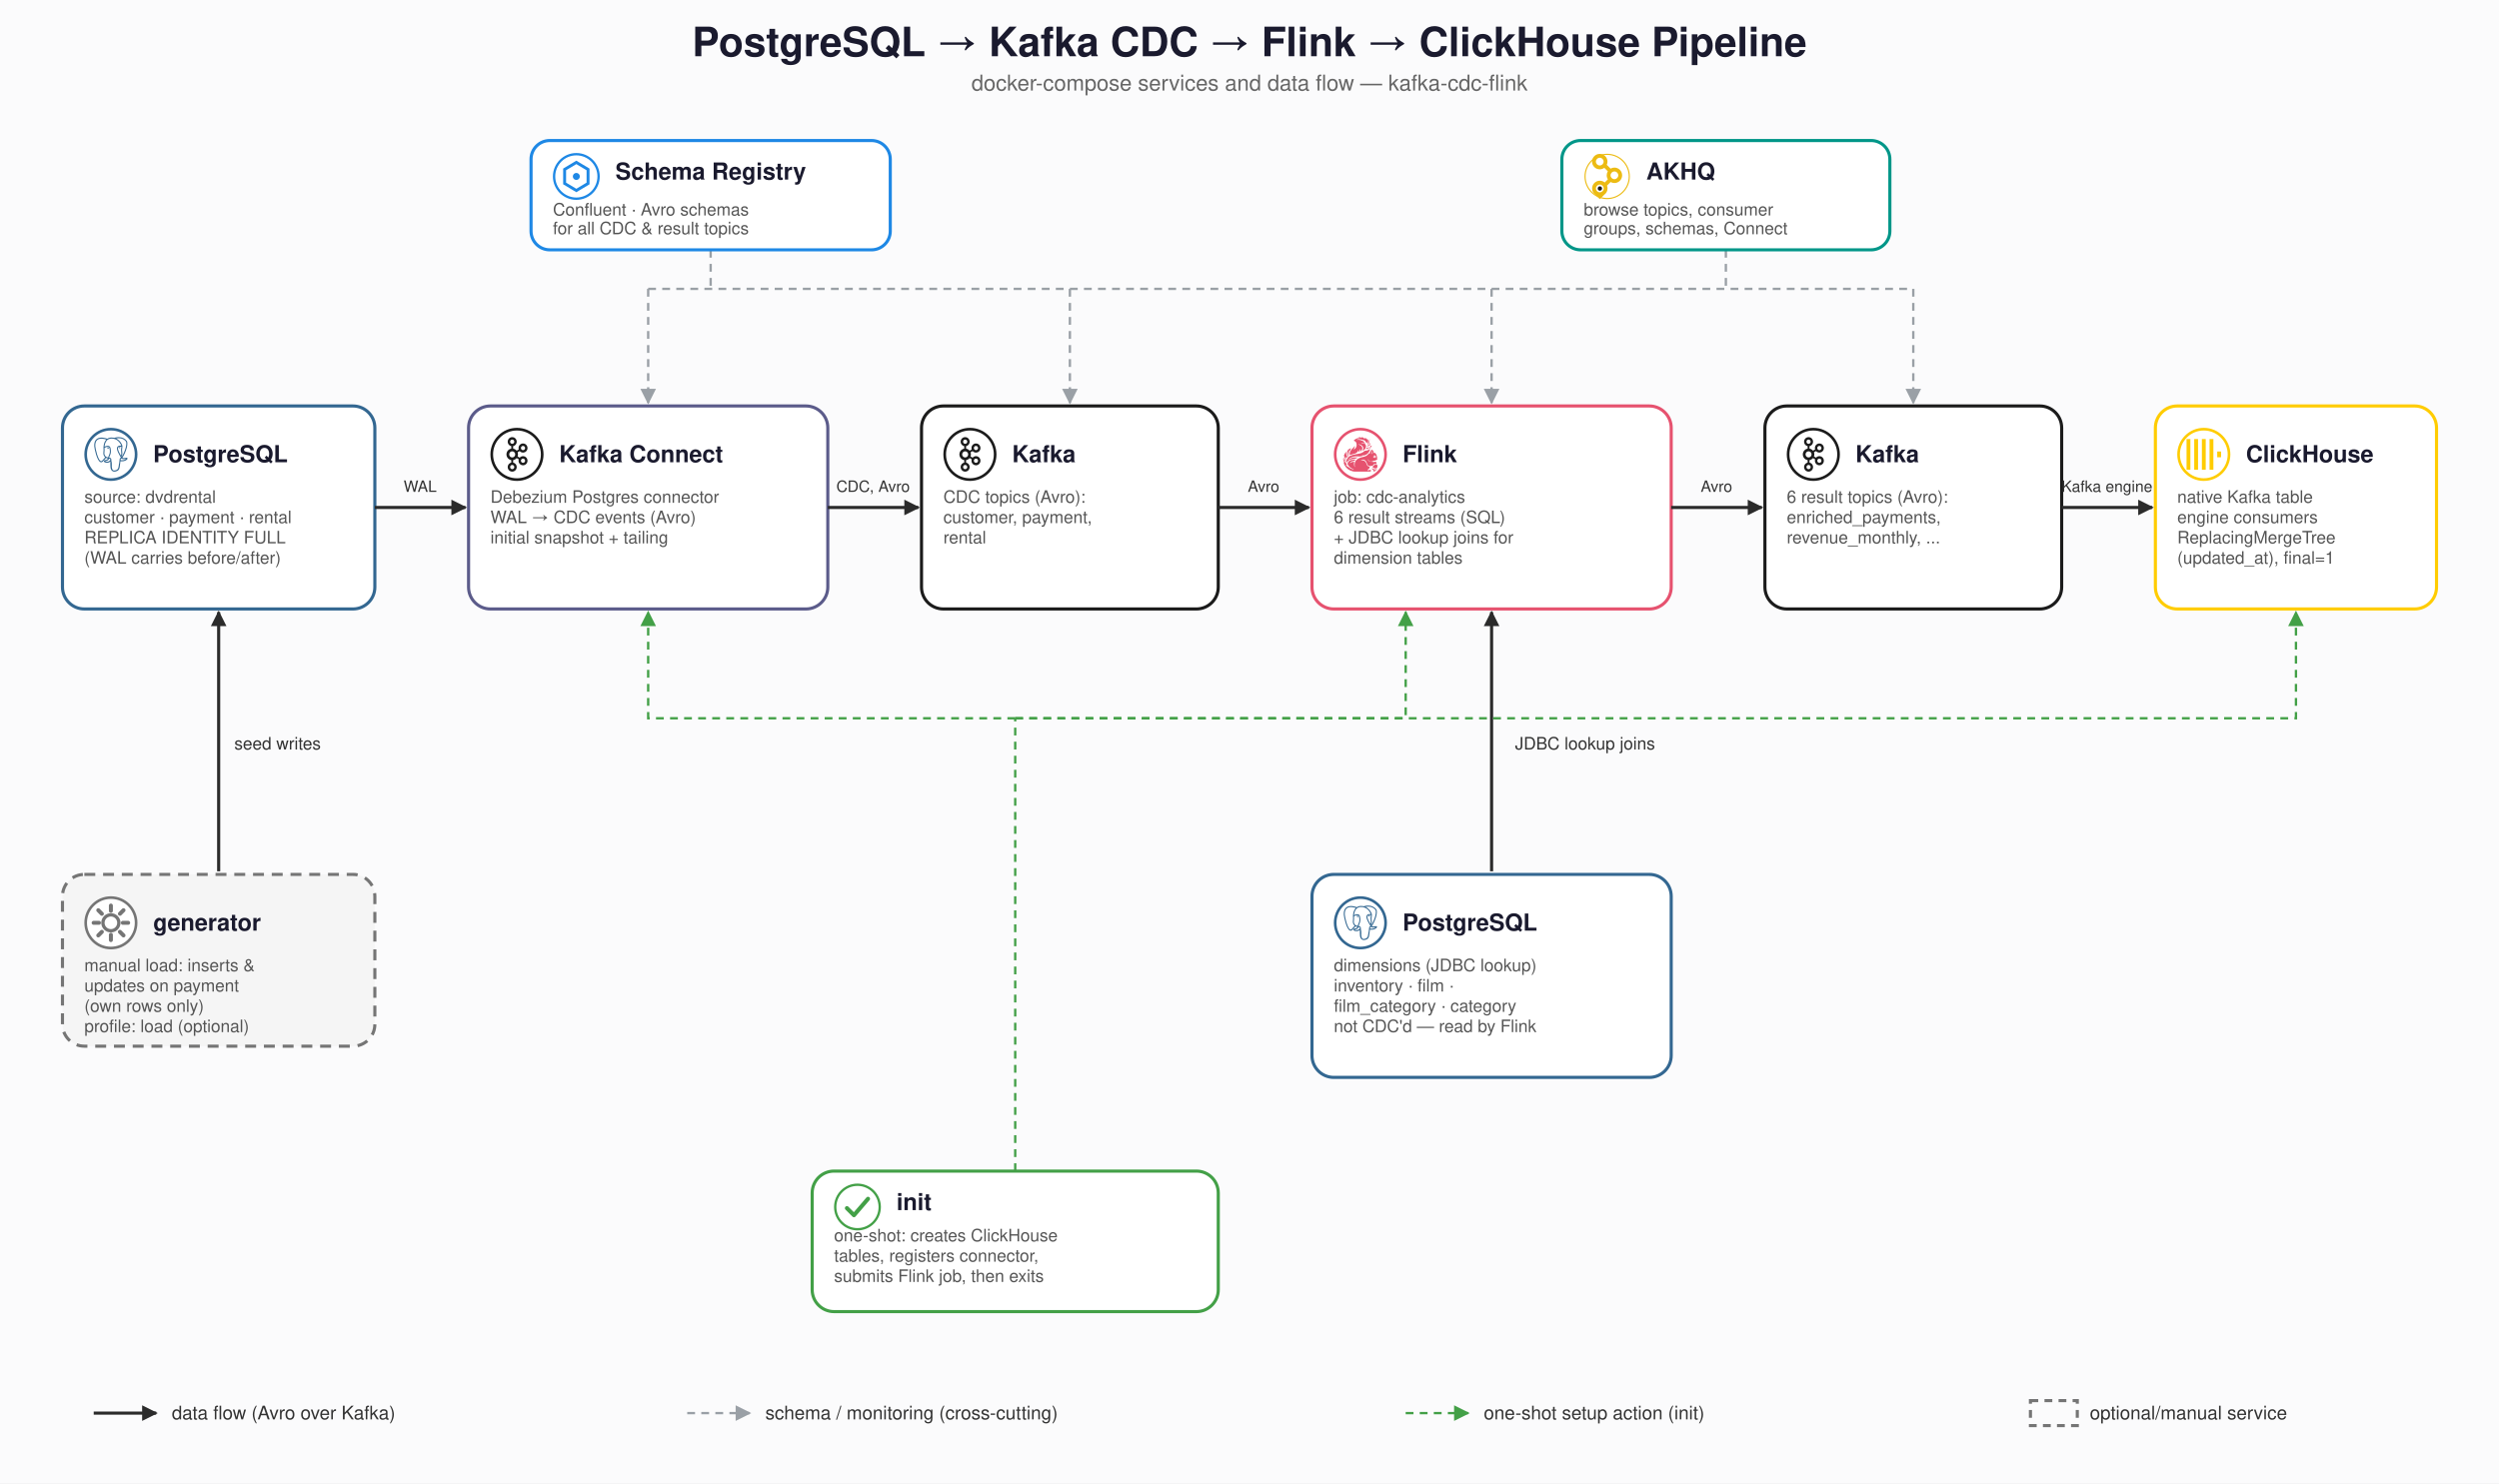
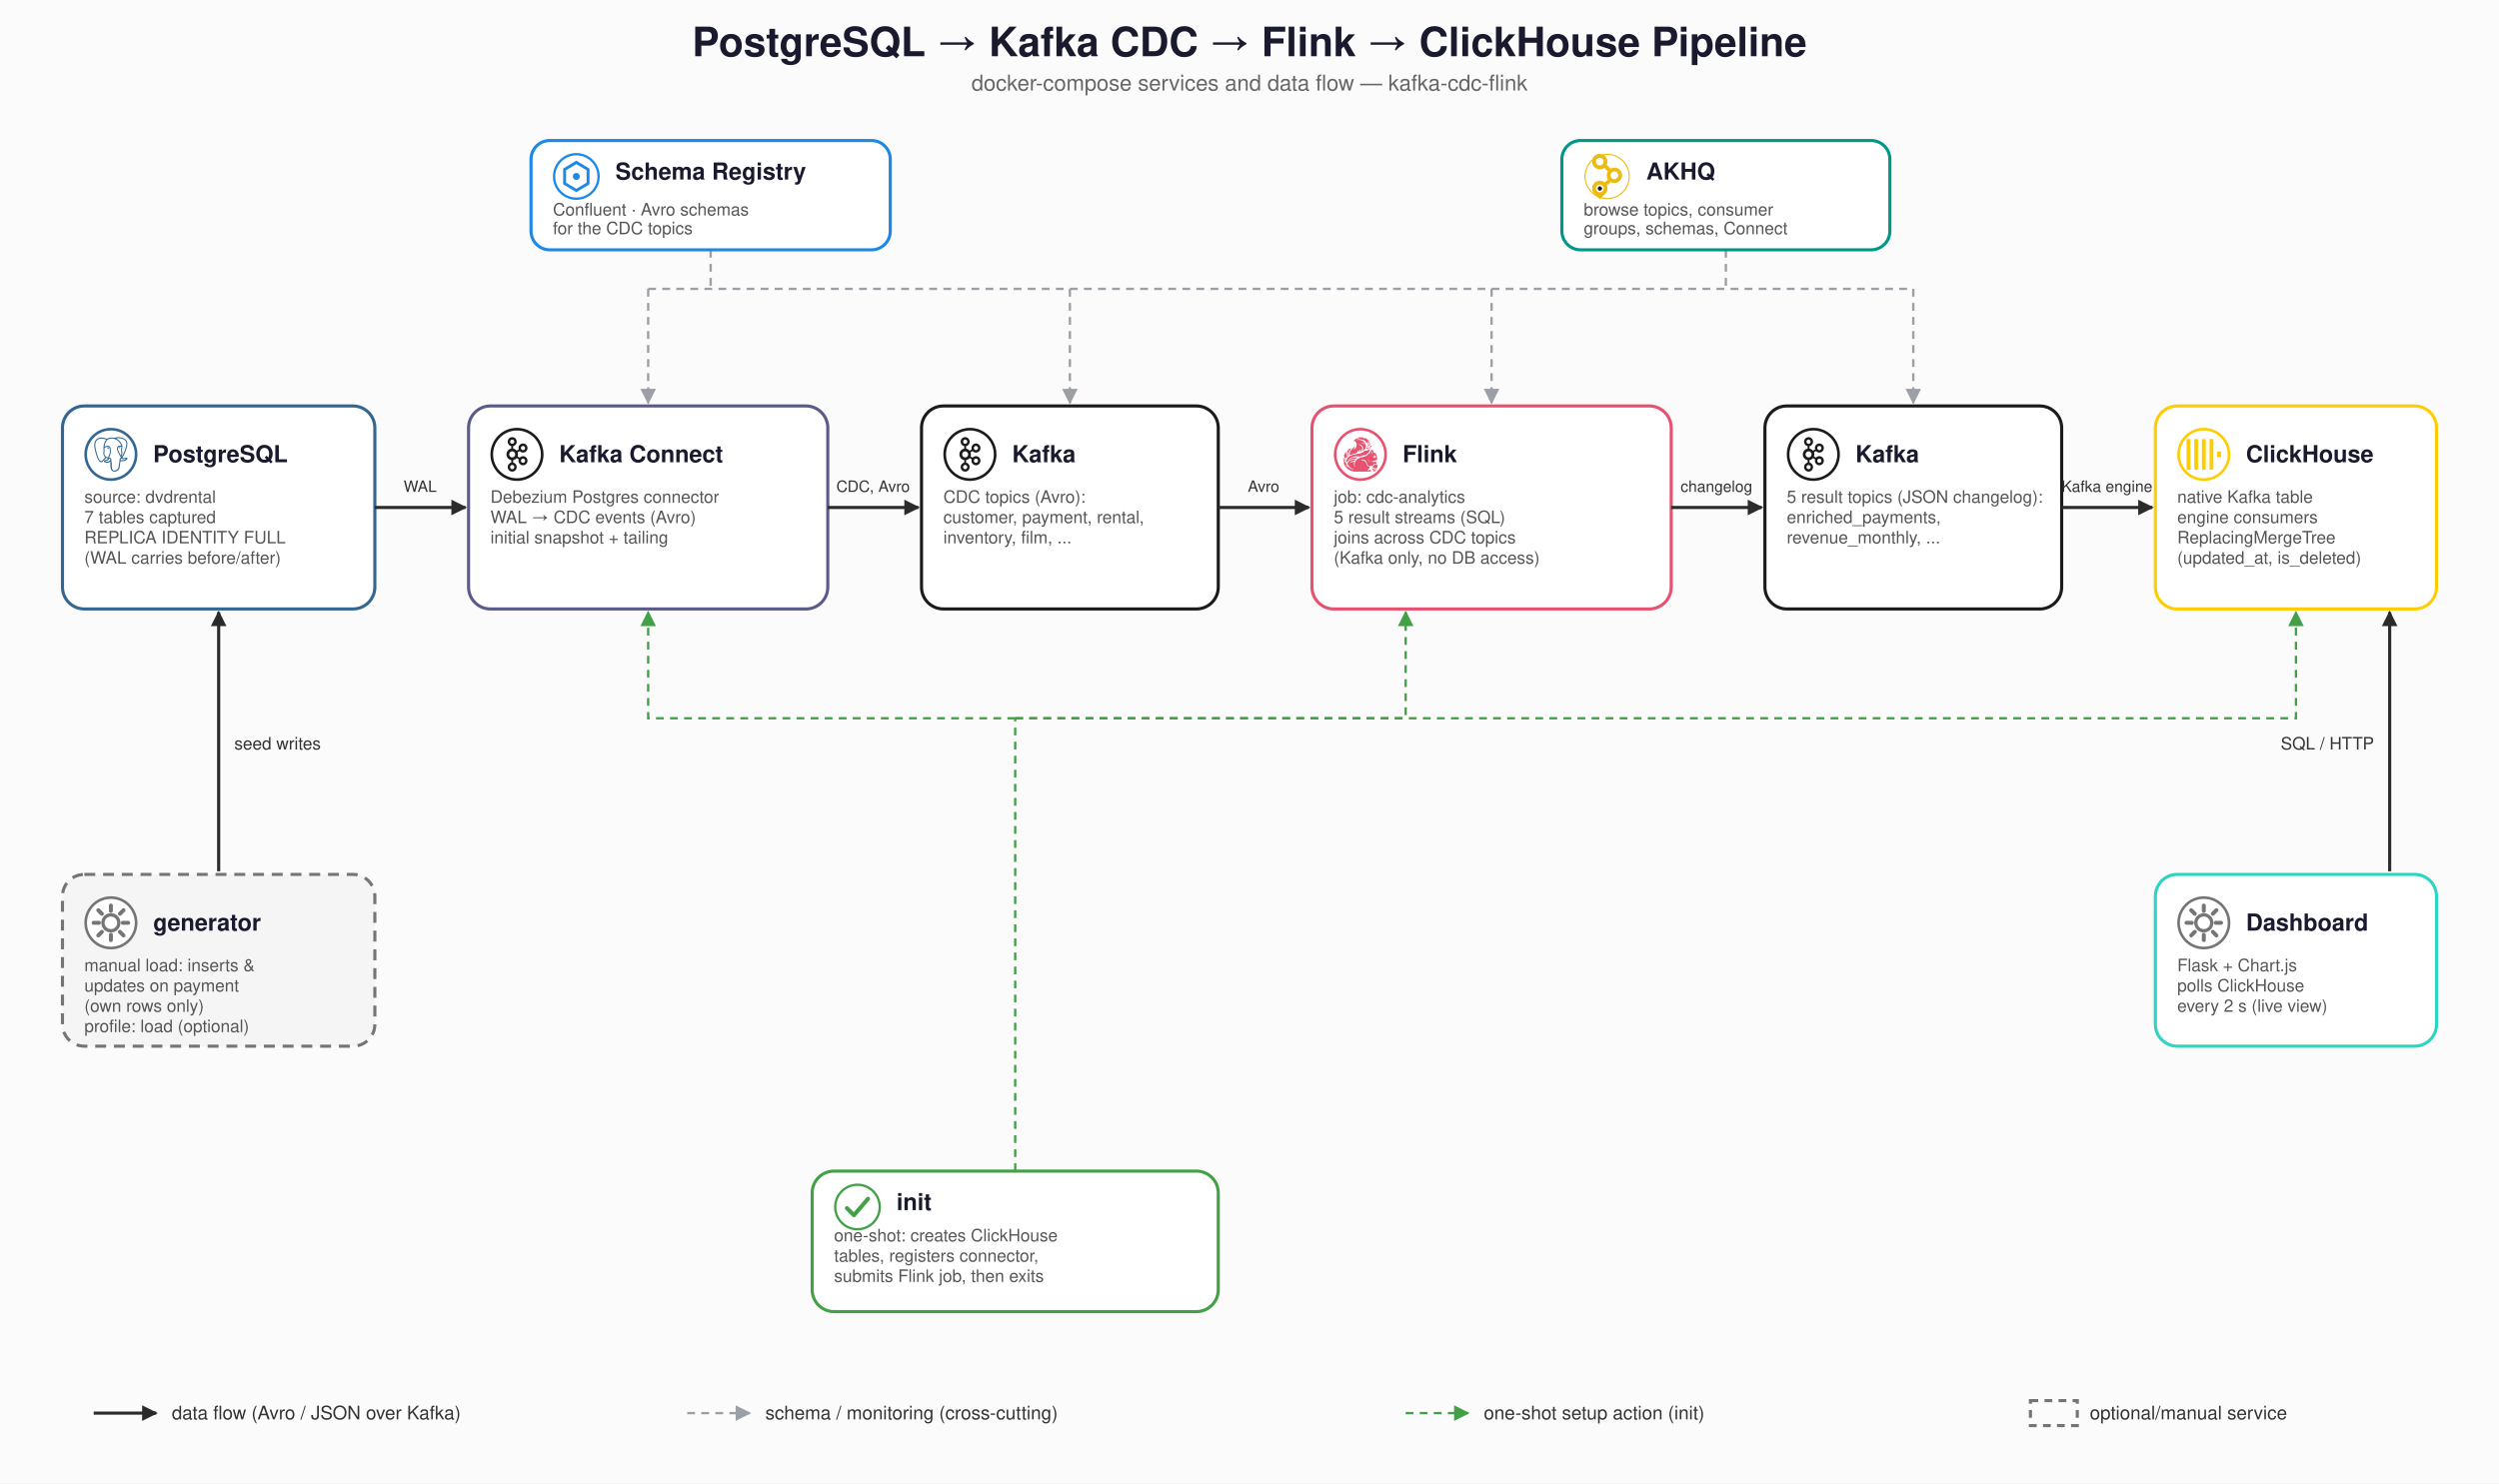
<svg xmlns="http://www.w3.org/2000/svg" viewBox="0 0 1600 950" font-family="Segoe UI, Helvetica, Arial, sans-serif">
  <defs>
    <marker id="arrow" markerWidth="10" markerHeight="10" refX="9" refY="5" orient="auto-start-reverse" markerUnits="userSpaceOnUse">
      <path d="M0,0 L10,5 L0,10 z" fill="#2b2b2b" />
    </marker>
    <marker id="arrow-gray" markerWidth="10" markerHeight="10" refX="9" refY="5" orient="auto-start-reverse" markerUnits="userSpaceOnUse">
      <path d="M0,0 L10,5 L0,10 z" fill="#9aa0a6" />
    </marker>
    <marker id="arrow-green" markerWidth="10" markerHeight="10" refX="9" refY="5" orient="auto-start-reverse" markerUnits="userSpaceOnUse">
      <path d="M0,0 L10,5 L0,10 z" fill="#43A047" />
    </marker>
    <symbol id="i-db" viewBox="0 0 40 40">
      <circle cx="20" cy="20" r="19" fill="#ffffff" stroke="#336791" stroke-width="2" />
      <g transform="translate(7,7) scale(1.0833)">
        <path fill="#336791" d="M23.559 14.723a.527.527 0 0 0-.056-.119c-.139-.263-.477-.342-1.007-.232-1.653.341-2.293.131-2.526-.019 1.342-2.048 2.445-4.522 3.041-6.83.271-1.051.798-3.524.122-4.732a1.564 1.564 0 0 0-.151-.235C21.693.909 19.801.025 17.51.001c-1.495-.016-2.771.346-3.116.479a9.449 9.449 0 0 0-.516-.082 8.044 8.044 0 0 0-1.311-.128c-1.182-.018-2.204.264-3.05.841-.857-.321-4.789-1.645-7.222.079C.936 2.153.309 3.873.43 6.304c.041.818.507 3.334 1.242 5.744.46 1.506.939 2.702 1.433 3.582.553.994 1.126 1.593 1.714 1.79.447.149 1.133.144 1.858-.728.801-.964 1.59-1.826 1.945-2.207.435.235.906.362 1.39.377a.057.057 0 0 0 0.0.004 11.031 11.031 0 0 0-.247.305c-.339.43-.409.52-1.5.744-.31.064-1.134.234-1.146.811-.003.122.033.231.092.327.227.423.922.61 1.015.633 1.335.334 2.504.092 3.371-.679-.017 2.231.077 4.417.345 5.087.221.553.762 1.905 2.469 1.904.251 0 .526-.029.83-.094 1.782-.382 2.556-1.17 2.855-2.906.15-.871.402-2.875.539-4.101.017-.07.036-.121.057-.136.001-.001.07-.047.427.031a.367.367 0 0 0 .044.007l.254.022.015.001c.847.038 1.911-.143 2.531-.431.644-.299 1.806-1.032 1.595-1.67zM2.371 11.877c-.744-2.436-1.178-4.885-1.212-5.572-.109-2.171.417-3.683 1.562-4.493 1.837-1.299 4.84-.541 6.108-.13-.003.003-.007.006-.01.009-2.024 2.044-1.976 5.536-1.971 5.75-0.0.082.007.199.016.359.035.587.1 1.68-.073 2.918-.161 1.15.194 2.276.973 3.089.081.084.165.163.252.237-.347.371-1.1 1.193-1.903 2.158-.568.682-.96.552-1.089.509-.392-.131-.813-.587-1.238-1.322-.48-.839-.964-2.032-1.415-3.513zm6.007 5.087c-.171-.043-.327-.113-.432-.177.089-.039.237-.09.483-.141 1.283-.264 1.482-.451 1.914-1.0.099-.126.212-.269.367-.443a.355.355 0 0 0 .074-.13c.171-.151.272-.11.437-.042.156.065.308.26.369.475.029.102.062.294-.045.444-.904 1.266-2.222 1.249-3.168 1.013zm2.094-3.988-.052.141c-.133.357-.257.688-.333 1.003-.667-.002-1.317-.287-1.81-.802-.628-.655-.913-1.566-.782-2.5.183-1.308.115-2.447.079-3.059-.005-.086-.009-.161-.012-.22.296-.262 1.666-.996 2.643-.772.446.102.718.406.831.928.585 2.704.077 3.831-.33 4.736-.084.187-.163.363-.231.545zm7.364 4.572c-.017.177-.036.376-.062.596l-.146.438a.355.355 0 0 0-.018.108c-.006.475-.054.649-.115.869-.063.229-.135.489-.179 1.058-.11 1.414-.878 2.227-2.417 2.557-1.516.325-1.784-.497-2.021-1.222a6.582 6.582 0 0 0-.077-.227c-.215-.586-.191-1.412-.157-2.555.017-.561-.025-1.901-.33-2.646.004-.293.011-.591.019-.892a.353.353 0 0 0-.015-.113 1.493 1.493 0 0 0-.044-.208c-.123-.428-.421-.787-.78-.935-.142-.059-.404-.167-.718-.087.067-.276.183-.588.309-.925l.053-.142c.059-.16.134-.326.213-.501.426-.948 1.011-2.245.377-5.177-.237-1.098-1.03-1.634-2.232-1.51-.721.075-1.38.365-1.709.532a5.672 5.672 0 0 0-.196.104c.092-1.106.439-3.174 1.736-4.482a4.031 4.031 0 0 1 .303-.276.353.353 0 0 0 .145-.064c.752-.571 1.694-.851 2.802-.833.409.007.802.034 1.174.081 1.939.354 3.244 1.447 4.036 2.383.814.962 1.255 1.931 1.431 2.454-1.323-.135-2.223.127-2.68.779-.993 1.419.543 4.173 1.281 5.496.135.243.252.452.289.541.24.583.551.971.779 1.255.07.087.137.171.189.245-.401.116-1.121.383-1.055 1.717-.012.156-.042.447-.083.815-.046.208-.07.46-.099.766zm.89-1.621c-.041-.832.269-.918.597-1.01a2.857 2.857 0 0 0 .135-.041 1.202 1.202 0 0 0 .134.103c.57.377 1.582.421 3.007.134-.202.177-.519.399-.953.601-.41.19-1.096.333-1.747.364-.72.034-1.086-.081-1.172-.151zm.57-9.271c-.006.351-.054.669-.105 1.002-.055.358-.112.727-.126 1.176-.014.437.04.891.093 1.33.107.887.216 1.8-.207 2.701a3.527 3.527 0 0 1-.188-.386c-.053-.128-.167-.333-.325-.616-.616-1.104-2.057-3.69-1.319-4.745.38-.543 1.341-.566 2.178-.463zm.228 7.014a12.376 12.376 0 0 0-.085-.107l-.035-.044c.726-1.2.584-2.386.458-3.438-.052-.432-.101-.84-.088-1.223.013-.406.067-.754.118-1.091.064-.415.129-.844.111-1.351.013-.053.019-.116.012-.19-.046-.485-.6-1.938-1.729-3.253-.608-.707-1.49-1.497-2.689-2.039.525-.107 1.233-.203 2.024-.186 2.051.046 3.675.814 4.824 2.282a.908.908 0 0 1 .067.1c.723 1.356-.276 6.275-2.987 10.54zm-8.817-6.116c-.025.179-.309.422-.621.422a.582.582 0 0 1-.081-.006c-.187-.026-.377-.144-.506-.316-.046-.06-.12-.178-.105-.284.005-.04.026-.099.092-.149.118-.089.352-.123.61-.087.316.044.643.194.611.419zm7.931-.411c.011.079-.049.201-.153.31-.068.072-.212.196-.408.223a.546.546 0 0 1-.075.005c-.293 0-.541-.234-.561-.372-.024-.176.264-.311.561-.352.297-.041.611.009.636.185z" />
      </g>
    </symbol>
    <symbol id="i-kafka" viewBox="0 0 40 40">
      <circle cx="20" cy="20" r="19" fill="#ffffff" stroke="#1b1b1b" stroke-width="2" />
      <g transform="translate(7,7) scale(1.0833)">
        <path fill="#1b1b1b" d="M9.71 2.136a1.43 1.43 0 0 0-2.047 0h-.007a1.48 1.48 0 0 0-.421 1.042c0 .41.161.777.422 1.039l.007.007c.257.264.616.426 1.019.426.404 0 .766-.162 1.027-.426l.003-.007c.261-.262.421-.629.421-1.039 0-.408-.159-.777-.421-1.042H9.71zM8.683 22.295c.404 0 .766-.167 1.027-.429l.003-.008c.261-.261.421-.631.421-1.036 0-.41-.159-.778-.421-1.044H9.71a1.42 1.42 0 0 0-1.027-.432 1.4 1.4 0 0 0-1.02.432h-.007c-.26.266-.422.634-.422 1.044 0 .406.161.775.422 1.036l.007.008c.258.262.617.429 1.02.429zm7.89-4.462c.359-.096.683-.33.882-.684l.027-.052a1.47 1.47 0 0 0 .114-1.067 1.454 1.454 0 0 0-.675-.896l-.021-.014a1.425 1.425 0 0 0-1.078-.132c-.36.091-.684.335-.881.686-.2.349-.241.75-.146 1.119.099.363.33.691.675.896h.002c.346.203.737.239 1.101.144zm-6.405-7.342a2.083 2.083 0 0 0-1.485-.627c-.58 0-1.103.242-1.482.627-.378.385-.612.916-.612 1.507s.233 1.124.612 1.514a2.08 2.08 0 0 0 2.967 0c.379-.39.612-.923.612-1.514s-.233-1.122-.612-1.507zm-.835-2.51c.843.141 1.6.552 2.178 1.144h.004c.092.093.182.196.265.299l1.446-.851a3.176 3.176 0 0 1-.047-1.808 3.149 3.149 0 0 1 1.456-1.926l.025-.016a3.062 3.062 0 0 1 2.345-.306c.77.21 1.465.721 1.898 1.482v.002c.431.757.518 1.626.313 2.408a3.145 3.145 0 0 1-1.456 1.928l-.198.118h-.02a3.095 3.095 0 0 1-2.154.201 3.127 3.127 0 0 1-1.514-.944l-1.444.848a4.162 4.162 0 0 1 0 2.879l1.444.846c.413-.47.939-.789 1.514-.944a3.041 3.041 0 0 1 2.371.319l.048.023v.002a3.17 3.17 0 0 1 1.408 1.906 3.215 3.215 0 0 1-.313 2.405l-.026.053-.003-.005a3.147 3.147 0 0 1-1.867 1.436 3.096 3.096 0 0 1-2.371-.318v-.006a3.156 3.156 0 0 1-1.456-1.927 3.175 3.175 0 0 1 .047-1.805l-1.446-.848a3.905 3.905 0 0 1-.265.294l-.004.005a3.938 3.938 0 0 1-2.178 1.138v1.699a3.09 3.09 0 0 1 1.56.862l.002.004c.565.572.914 1.368.914 2.243 0 .873-.35 1.664-.914 2.239l-.002.009a3.1 3.1 0 0 1-2.21.931 3.1 3.1 0 0 1-2.206-.93h-.002v-.009a3.186 3.186 0 0 1-.916-2.239c0-.875.35-1.672.916-2.243v-.004h.002a3.1 3.1 0 0 1 1.558-.862v-1.699a3.926 3.926 0 0 1-2.176-1.138l-.006-.005a4.098 4.098 0 0 1-1.173-2.874c0-1.122.452-2.136 1.173-2.872h.006a3.947 3.947 0 0 1 2.176-1.144V6.289a3.137 3.137 0 0 1-1.558-.864h-.002v-.004a3.192 3.192 0 0 1-.916-2.243c0-.871.35-1.669.916-2.243l.002-.002A3.084 3.084 0 0 1 8.683 0c.861 0 1.641.355 2.21.932v.002h.002c.565.574.914 1.372.914 2.243 0 .876-.35 1.667-.914 2.243l-.002.005a3.142 3.142 0 0 1-1.56.864v1.692zm8.121-1.129l-.012-.019a1.452 1.452 0 0 0-.87-.668 1.43 1.43 0 0 0-1.103.146h.002c-.347.2-.58.529-.677.896-.095.365-.054.768.146 1.119l.007.009c.2.347.519.579.874.673.357.103.755.059 1.098-.144l.019-.009a1.47 1.47 0 0 0 .657-.885 1.493 1.493 0 0 0-.141-1.118" />
      </g>
    </symbol>
    <symbol id="i-flink" viewBox="0 0 40 40">
      <circle cx="20" cy="20" r="19" fill="#ffffff" stroke="#E6526F" stroke-width="2" />
      <g transform="translate(7,7) scale(1.0833)">
        <path fill="#E6526F" d="M3.192 13.236c.028.035.064.069.098.101l.024.022.008.004a.736.736 0 0 0 .179.065 8.117 8.117 0 0 1-.138-1.758c.027-.797.178-1.47.462-2.059a8.02 8.02 0 0 1 .315-.519s-.176 1.202-.202 1.673a7.104 7.104 0 0 0 .16 1.868l.072-.05c-.043-.389-.042-.8.004-1.22a6.987 6.987 0 0 1 .419-1.721 9.266 9.266 0 0 1 .973-1.892c-1.985.209-2.418 2.1-2.418 2.1s.017-.347.024-.434c.057-.649.123-.961.205-1.287-.13.238-.212.488-.271.688-.139.47-.216.949-.273 1.356a9.022 9.022 0 0 0-.096 1.289c.002.38.024.828.176 1.263.073.205.164.373.279.511zm1.44-.737c.179-.113.385-.2.626-.268.425-.119.889-.239 1.461-.379l.19-.046c.478-.116.974-.237 1.439-.415.283-.108.552-.25.824-.436.38-.26.721-.579 1.012-.951.154-.196.232-.349.309-.605l.114-.378s.464.519-.004 1.436c.297-.107.582-.413.798-.788.181-.315.491-1.451.491-1.451s.569.875-.105 2.011a1.59 1.59 0 0 0 .356-.227c2.507-2.49.349-3.899-.103-4.236a4.141 4.141 0 0 0-.982-.525L11 5.218c-.03-.013-.047-.033-.055-.042l-.321-.35.563.155c.079.021.154.042.228.064.614.182 1.082.4 1.472.686.445.325 2.142 1.751.348 3.837.556-.191 1.606-.772 1.962-1.272 1.713-2.405-.254-3.808-.17-3.808.019 0 .044.002.099.01a.44.44 0 0 0 .069.006c.036 0 .097-.006.109-.041.015-.042-.014-.122-.073-.168-.154-.117-.321-.202-.533-.169C12.926 4.4 12.3 3.85 12.3 3.85s2.482.129 2.562-.28a4.92 4.92 0 0 0-1.225-.912 6.697 6.697 0 0 0-2.228-.743c-1.207-.179-2.13.053-2.13.053.096-.121.574-.667 2.556-.511.802.063 1.564.316 2.27.669.182.091.29-.125.293-.223.004-.114.201.379.203.405.019-.049.096-.308.112-.308.047 0 .24.603.24.603.002-.024.257-.286.257-.286.076.343.066.514.047.562.002-.009.267-.172.267-.172s.152.638.412.891c.084.082.238.296.328.527.19-.133.421-.799.421-.799s.119.353.019.988c.007-.008.301-.219.301-.219s.042.449-.15 1.008a.572.572 0 0 0-.022.095c.162-.091.404-.388.404-.388l-.042.188c-.048.214-.137.629-.327.953a2.549 2.549 0 0 0-.29.686c.049-.045.099-.085.152-.12.1-.065.199-.117.293-.151l.232-.085c.392-.142.788-.309 1.173-.479.812-.359.631-.86.631-.86-.209.408-.966.816-.966.816s.98-.878.562-1.905c-.115.27-.224.538-.327.792-.144.353-.314.726-.59 1.055-.141.168-.286.29-.446.373a.686.686 0 0 1-.115.048l-.043.016s.172-.283.184-1.063c.004-.282.012-.571.012-.826v-.054c0-.132-.003-.263-.002-.395.005-.558.015-.982.132-1.373-.012-.022-.005-.045-.018-.068-.027-.046-.047-.099-.071-.157-.036-.089-.066-.178-.101-.275-.127-.36-.308-.538-.365-.588-.038.115-.271.591-.271.591s.001-.365-.001-.393c-.067-.511-1.33-.972-1.356-.988l.067.401s-.382-.028-.545-.284c-.034-.052-.084-.09-.13-.125l.09.306.093.214s-.296-.024-.435-.269c-.033-.057-.075-.121-.112-.189a.746.746 0 0 0-.574-.396 8.393 8.393 0 0 0-.601-.062 1.301 1.301 0 0 1-.479-.11L12.573 0l.046.087c.015.029.025.058.04.095l.008.022.032.078.048.172s-.353-.014-.765-.299c-.089-.062-.201-.062-.325-.072L11.622.08a4.192 4.192 0 0 0-.332-.014 3.097 3.097 0 0 0-.974.149c.035-.002.071-.003.106-.003l.067.001c.677.012.887.413.887.413s-.606 0-.785.023c-.209.027-.42.052-.616.106a5.102 5.102 0 0 0-1.622.796c-.124.088-.253.17-.389.256-.23.147-.424.341-.576.577a.357.357 0 0 0-.034.068c-.014.036-.008.039.015.051a.78.78 0 0 0 .168.061 2.353 2.353 0 0 1 1.786 2.005l.015.123c.035.307.072.623.056.944a3.413 3.413 0 0 1-.901 2.191c-.59.646-1.323.69-1.316.685.435-.406.722-.95.876-1.66a1.395 1.395 0 0 0-.084-.828.868.868 0 0 0-.016.047c-.097.276-.22.594-.447.857-.132.15-.312.322-.521.521-.911.867-2.435 2.317-2.409 4.623 0 .135.027.3.056.427zm13.967-5.836c-.113.098-.226.196-.341.292-.205.171-.351.28-.666.394-.276.099-.488-.124-.488-.124a1.3 1.3 0 0 0 .447-.389 7.968 7.968 0 0 0-1.154.71 2.41 2.41 0 0 0-.389.353c-.124.156-.205.318-.205.484v.002c0-.003.044-.005.053-.007a6.122 6.122 0 0 0 1.226-.49 16.006 16.006 0 0 0 1.757-1.074.334.334 0 0 1 .095-.048l.371-.106-.228.314a.288.288 0 0 1-.027.034c-.745.741-1.517 1.272-2.36 1.622a4.734 4.734 0 0 1-.492.174 9.201 9.201 0 0 0 1.513-.525c.537-.244.913-.483 1.22-.772.475-.45.814-.981 1.009-1.576a.732.732 0 0 0 .024-.1l-.111.033c-.127.037-.258.074-.373.13a2.367 2.367 0 0 0-.427.286c-.158.127-.321.269-.454.383zM1.578 14.987c.128.205.268.407.403.602l.021.031c-.351-1.236.223-1.982.223-1.982l.142.391c.036.101.091.199.167.302.147-.275.326-.538.534-.784a1.438 1.438 0 0 1-.472-.415c-.2-.264-.332-.581-.415-.996a5.507 5.507 0 0 1-.069-1.562c.015-.174.036-.348.059-.525a8.377 8.377 0 0 0-1.626 2.716.046.046 0 0 0 .003.021 9.438 9.438 0 0 0 1.03 2.201zM18.221 3.353a5.045 5.045 0 0 1 .366-1.933l.018-.041a.94.94 0 0 0-.246.252c-.168.242-.291.53-.397.932-.182.687-.29 1.427-.337 2.308.192-.205.507-.657.572-1.215.011-.094.024-.199.024-.303zm3.368 19.012c-.396-.065-1.234-.36-1.468-.945-.288.707.306 1.221.75 1.451.077.04.1.05.181.082.084.037-.165.494.045.704.21.21.409.148.487.148 0 0 .361.335.567.111.053-.058.098-.262.029-.385-.086-.152-.295-.124-.315-.124-.41.005-.373-.188-.311-.27.045-.059.132-.055.205-.055.017 0 .034.001.053.004.094.011.184.016.268.016.335 0 .726-.035.985-.179.186-.104.491-.456.475-.692-.017.006-.825.319-1.951.134zm2.324-7.785c-.038-.097-.085-.196-.126-.283l-.06-.126c-.021-.047-.044-.093-.066-.139-.055-.111-.112-.226-.151-.35-.034-.106-.043-.216-.052-.32a3.312 3.312 0 0 0-1.886-2.716 1.25 1.25 0 0 1-.215.417c-.09.12-.144.138-.262.138-.157 0-.18-.18-.133-.265a1.45 1.45 0 0 0 .196-.543c.033-.377-.177-.786-.435-1.068-.239-.261-.649-.564-.979-.663-.079.307.017.812.124 1.109.132.36.544 1.069.445 1.499 0 0-.029.275-.304.448-.153.096-.215.053-.215.053.294-.627.297-.891-.028-1.485-.245-.447-.358-.899-.27-1.398.003-.02.01-.04.014-.06a2.222 2.222 0 0 1-.088.199c-.25.439-.486.667-.628 1.121-.149.508.01 1.059.325 1.598a1.237 1.237 0 0 1-.553-.804 4.323 4.323 0 0 0-1.334 1.166c-.08.104-.175.191-.259.268a4.92 4.92 0 0 1-1.978 1.099c-.493.145-1.001.267-1.502.388l-.131.031c-.683.165-1.409.351-2.097.657-.792.352-1.42.757-1.918 1.239a4.412 4.412 0 0 0-1.326 2.593c-.114.781-.055 1.595.18 2.49.008.032-1.03-.941-.494-3.741a6.322 6.322 0 0 0-.236-.007l-.067.001c-1.933.058-2.737 1.123-2.737 1.123s.126-1.182 1.987-1.579c.14-.03 1.312-.293 1.352-.306.154-.314.341-.612.557-.889l-.166.026c-.319.05-.648.1-.975.143l-.252.03c-.577.074-1.174.149-1.74.316-.594.174-1.059.426-1.422.768-.389.366-.668.839-.852 1.442l-.023.086c-.013.05-.026.101-.045.151-.02.052-.024.11.018.22.348.923.945 1.723 1.774 2.376a7.587 7.587 0 0 0 2.146 1.18c.026.009.07.024.109.064l.348.337-.544-.13c-.064-.015-.127-.029-.191-.047-1.114-.306-2.085-.821-2.885-1.532-.273-.099-1.668-.794-2.26-1.936l-.099-.19s.757.746 1.288.855a5.59 5.59 0 0 1-.564-1.22.283.283 0 0 0-.049-.087C1.273 17.196.624 16.054.196 14.834a4.708 4.708 0 0 1-.085-.262c-.043.355-.064.71-.064 1.057 0 .11.955 2.647.955 2.647s-.42-.467-.768-1.059c0 0-.061-.199-.069-.212.149.897.439 1.74.863 2.521 1.167 2.147 2.956 3.554 5.47 4.212a7.73 7.73 0 0 0 1.955.255l7.855.007c.369 0 .652-.022.915-.07l.041-.007a1.47 1.47 0 0 1 .281-.034c.106.001.219.014.345.044l.062.015c.116.026.224.052.331.052 1.32.01 1.137-.785 1.137-.785-.055-.207-.295-.351-.557-.413a1.204 1.204 0 0 0-.28-.033c-.179 0-.367.041-.559.12l-.288.123-.172.075a1.317 1.317 0 0 1-.098.038.54.54 0 0 1-.17.036c-.199 0-.208-.195-.213-.312a.46.46 0 0 1 .169-.373c.093-.079.194-.156.302-.228.195-.132.396-.268.551-.446a1.49 1.49 0 0 0 .361-.699.825.825 0 0 0-.044-.469c-.014-.035-.027-.042-.04-.046a9.037 9.037 0 0 0-.368-.112c-.488-.137-.847-.342-1.127-.643a2.803 2.803 0 0 1-.439-.671 5.783 5.783 0 0 1-.416-1.096c-.159-.601-.536-1.083-1.15-1.472a3.536 3.536 0 0 0-1.557-.524c-.137-.015-.276-.021-.423-.028-.037-.002-.122-.013-.208-.024-.077-.01-.153-.021-.188-.022l-.21-.013s.054-.076.489-.242c.082-.031.167-.039.25-.054.201-.035.4-.053.59-.053.458 0 .891.106 1.288.314.494.26.888.656 1.206 1.211.173.302.309.626.416.992.021.07.038.14.058.216.035.134.071.271.122.396.307.756.876 1.198 1.69 1.315.216.031.426.046.626.046a3.48 3.48 0 0 0 1.077-.165c.455-.149.803-.382 1.062-.712a1.42 1.42 0 0 0 .255-.494l.035-.121.203.048c.043.011.086.021.13.03a.483.483 0 0 0 .094.009c.092 0 .186-.022.288-.044l.017-.004c.076-.017.15-.02.222-.023l.061-.003c.072 0 .132.048.159.093.031.053.081.083.175.104a.367.367 0 0 0 .075.007c.229 0 .47-.21.476-.416.003-.079-.018-.127-.07-.163-.041-.028-.083-.054-.131-.084l-.228-.143.152-.116a.245.245 0 0 1 .147-.051c.045 0 .085.013.12.028 0 0-.191-1.01-1.527-.716 0 0-.217.089-.328.131l-.052.02a.27.27 0 0 1-.101.019.358.358 0 0 1-.166-.047c-.468-.235-.926-.131-1.002-.131a2.28 2.28 0 0 1-.538-.059.222.222 0 0 1-.116-.067l-.086-.097a2.634 2.634 0 0 1-1.183-.197c-.436-.186-.784-.47-.995-.903a1.487 1.487 0 0 1-.15-.685l.026.067c.084.248.208.474.374.678.306.379.701.634 1.15.813.243.097.495.165.764.21 0 0 .955.036 1.38-.317.323-.18.614-.264.917-.264h.063c1.027-.001 1.118-.498 1.118-.498s.117.076.281.051a.666.666 0 0 0 .604-.63l-.34-.306-.072-.063-.134-.106.092-.105a.274.274 0 0 1 .207-.099c.046 0 .091.012.134.035.061.034.115.077.164.117l.051.04.064.05a.559.559 0 0 0-.036-.265zm-1.267-.273c-.038.106-.088.123-.199.099a.688.688 0 0 0-.181-.014c-.111.005-.221.024-.332.026-.277.005-.543-.045-.763-.225-.312-.256-.372-.559-.177-.943l.004.037a.745.745 0 0 0 .345.611c.18.121.385.17.595.196.17.021.338.05.487.142l.041.021a.043.043 0 0 1 .006-.007c-.029-.041-.039-.183-.024-.242a.565.565 0 0 0 .002-.297.622.622 0 0 1-.25.304.076.076 0 0 1-.053.02 2.53 2.53 0 0 1-.654-.233c-.186-.102-.283-.261-.234-.484a.198.198 0 0 0-.056-.189c-.023-.023-.043-.05-.067-.078.055-.051.102-.1.155-.143.05-.04.102-.078.158-.109.432-.245 1.016-.061 1.208.389.049.114.075.24.089.363.028.259-.013.511-.1.756zm-20.67 2.926c-.02-.237-.033-.474-.046-.756a.102.102 0 0 0-.021-.064c-.63-.909-1.089-1.696-1.446-2.476a7.292 7.292 0 0 1-.169-.394 7.748 7.748 0 0 0 1.682 3.694v-.004zm18.991 4.103c.176.117.395.203.732.287.34.085.653.125.966.125.185 0 .334-.019.47-.059a.81.81 0 0 0 .59-.639 6.03 6.03 0 0 0 .128-.713 1.798 1.798 0 0 0-.372-1.323c-.035.031-.07.061-.106.089a1.104 1.104 0 0 1-.198.121.658.658 0 0 1-.291.072.593.593 0 0 1-.281-.072.96.96 0 0 0-.461-.104c-.063 0-.131.005-.208.013-.027.003-.039.009-.054.04-.258.531-.683.908-1.298 1.154l-.017.007-.003.013a1.15 1.15 0 0 0-.001.454c.054.216.185.391.404.535zM14.99 9.512c-.516.525-1.141.958-1.964 1.364-.52.256-1.1.441-1.826.582-.415.081-.829.159-1.243.237l-.086.015-1.056.2c-.929.178-1.92.389-2.872.71-.691.234-1.224.481-1.677.779-.444.291-.75.591-.965.943a2.637 2.637 0 0 0-.146.291 5.696 5.696 0 0 1-.075.159.42.42 0 0 1-.076.114c-.484.473-.69 1.064-.613 1.756.046.416.176.821.395 1.236.127-.846.574-1.492 1.328-1.92.41-.233.863-.403 1.383-.517.526-.117 1.06-.214 1.561-.304l.307-.054c.516-.091 1.051-.184 1.558-.345.12-.038.238-.08.348-.121.147-.055.275-.12.391-.206.141-.105.289-.2.444-.291-.653-.015-1.76-.017-2.104-.019-.77-.004-1.3.06-1.964.312-.694.264-2.676 1.271-2.676 1.271s.985-1.054 2.837-1.844a7.858 7.858 0 0 1 2.928-.53c.275 0 .561.011.872.033.512.038 1.024.075 1.535.11l.014.001c.024 0 .05-.004.075-.011a10.63 10.63 0 0 1 1.572-.325c.175-.025.353-.061.528-.097-.034-.011-.069-.02-.103-.03a1.13 1.13 0 0 1-.118-.044l-.088-.035-.345-.233 1.296.028c.279 0 3.032-.443 4.21-3.723.078-.219.16-.437.223-.676a7.611 7.611 0 0 1-2.669 1.063 7.155 7.155 0 0 1-1.139.121zm4.784-1.871zm1.701 5.622a.27.27 0 1 0 .54 0 .27.27 0 0 0-.54 0z" />
      </g>
    </symbol>
    <symbol id="i-clickhouse" viewBox="0 0 40 40">
      <circle cx="20" cy="20" r="19" fill="#ffffff" stroke="#FFCC01" stroke-width="2" />
      <g transform="translate(7,7) scale(1.0833)">
        <path fill="#FFCC01" d="M21.333 10H24v4h-2.667ZM16 1.335h2.667v21.33H16Zm-5.333 0h2.666v21.33h-2.666ZM0 22.665V1.335h2.667v21.33zm5.333-21.33H8v21.33H5.333Z" />
      </g>
    </symbol>
    <symbol id="i-schema" viewBox="0 0 40 40">
      <circle cx="20" cy="20" r="19" fill="#ffffff" stroke="#1E88E5" stroke-width="2" />
      <polygon points="20,8 30,14 30,26 20,32 10,26 10,14" fill="none" stroke="#1E88E5" stroke-width="2.5" />
      <circle cx="20" cy="20" r="3" fill="#1E88E5" />
    </symbol>
    <symbol id="i-akhq" viewBox="0 0 2500 2500">
      <circle cx="1250" cy="1250" r="1180" fill="#ffffff" stroke="#ecbb13" stroke-width="60" />
      <path fill="#ecbb13" d="M1637 777.5c-74.6 0-144.6 20-205 54.9l-203-203c23.9-52.1 37.4-110.1 37.4-171.1 0-227.1-184.8-411.9-411.9-411.9s-412 184.7-412 411.8 184.8 411.9 411.9 411.9c91.2 0 175.6-29.8 243.9-80.2l186.4 186.4c-37.8 62.2-59.5 135.2-59.5 213.1 0 79 22.4 152.8 61 215.5l-166.8 166.7c-71.2-58.6-162.3-93.9-261.5-93.9-227.1 0-411.9 184.8-411.9 411.9 0 140.8 71.1 265.4 179.2 339.7L857.9 2462l232.7-232.7c108.1-74.3 179.2-198.8 179.2-339.7 0-52.6-10-102.8-28-149.1l192.7-192.7c59.9 34 129 53.5 202.6 53.5 227.1 0 411.9-184.8 411.9-411.9s-184.9-411.9-412-411.9zM854.4 664.2c-113.6 0-206-92.4-206-206s92.4-206 206-206 206 92.4 206 206-92.5 206-206 206zm3.5 1019.5c113.6 0 206 92.4 206 206s-92.4 206-206 206-206-92.4-206-206 92.4-206 206-206zm779.1-288.3c-113.6 0-206-92.4-206-206s92.4-206 206-206 206 92.4 206 206-92.4 206-206 206z" />
      <path fill="#1b1b1b" d="M861.3 1776.4c-64.4 0-116.7 52.4-116.7 116.7 0 64.4 52.4 116.7 116.7 116.7S978 1957.4 978 1893.1c.1-64.4-52.3-116.7-116.7-116.7z" />
    </symbol>
    <symbol id="i-gear" viewBox="0 0 40 40">
      <circle cx="20" cy="20" r="19" fill="#ffffff" stroke="#757575" stroke-width="2" />
      <circle cx="20" cy="20" r="6" fill="none" stroke="#757575" stroke-width="2.5" />
      <g stroke="#757575" stroke-width="3" stroke-linecap="round">
        <line x1="20" y1="7" x2="20" y2="11" />
        <line x1="20" y1="29" x2="20" y2="33" />
        <line x1="7" y1="20" x2="11" y2="20" />
        <line x1="29" y1="20" x2="33" y2="20" />
        <line x1="10.5" y1="10.5" x2="13.2" y2="13.2" />
        <line x1="26.8" y1="26.8" x2="29.5" y2="29.5" />
        <line x1="29.5" y1="10.5" x2="26.8" y2="13.2" />
        <line x1="13.2" y1="26.8" x2="10.5" y2="29.5" />
      </g>
    </symbol>
    <symbol id="i-check" viewBox="0 0 40 40">
      <circle cx="20" cy="20" r="19" fill="#ffffff" stroke="#43A047" stroke-width="2" />
      <path d="M11,21 l6,6 l12,-14" fill="none" stroke="#43A047" stroke-width="3.5" stroke-linecap="round" stroke-linejoin="round" />
    </symbol>
  </defs>
  <rect width="1600" height="950" fill="#fbfbfc" />
  <text x="800" y="36" font-size="26" font-weight="700" fill="#1a1a2e" text-anchor="middle">PostgreSQL → Kafka CDC → Flink → ClickHouse Pipeline</text>
  <text x="800" y="58" font-size="14" fill="#666" text-anchor="middle">docker-compose services and data flow — kafka-cdc-flink</text>
  <line x1="415" y1="185" x2="1225" y2="185" stroke="#9aa0a6" stroke-width="1.5" stroke-dasharray="5,4" />
  <line x1="415" y1="185" x2="415" y2="258" stroke="#9aa0a6" stroke-width="1.5" stroke-dasharray="5,4" marker-end="url(#arrow-gray)" />
  <line x1="685" y1="185" x2="685" y2="258" stroke="#9aa0a6" stroke-width="1.5" stroke-dasharray="5,4" marker-end="url(#arrow-gray)" />
  <line x1="955" y1="185" x2="955" y2="258" stroke="#9aa0a6" stroke-width="1.5" stroke-dasharray="5,4" marker-end="url(#arrow-gray)" />
  <line x1="1225" y1="185" x2="1225" y2="258" stroke="#9aa0a6" stroke-width="1.5" stroke-dasharray="5,4" marker-end="url(#arrow-gray)" />
  <line x1="455" y1="160" x2="455" y2="185" stroke="#9aa0a6" stroke-width="1.5" stroke-dasharray="5,4" />
  <line x1="1105" y1="160" x2="1105" y2="185" stroke="#9aa0a6" stroke-width="1.5" stroke-dasharray="5,4" />
  <rect x="340" y="90" width="230" height="70" rx="12" fill="#ffffff" stroke="#1E88E5" stroke-width="2" />
  <use href="#i-schema" x="354" y="98" width="30" height="30" />
  <text x="394" y="115" font-size="15" font-weight="700" fill="#1a1a2e">Schema Registry</text>
  <text font-size="11" fill="#555">
    <tspan x="354" y="138">Confluent · Avro schemas</tspan>
-     <tspan x="354" y="150">for all CDC &amp; result topics</tspan>
+     <tspan x="354" y="150">for the CDC topics</tspan>
  </text>
  <rect x="1000" y="90" width="210" height="70" rx="12" fill="#ffffff" stroke="#009688" stroke-width="2" />
  <use href="#i-akhq" x="1014" y="98" width="30" height="30" />
  <text x="1054" y="115" font-size="15" font-weight="700" fill="#1a1a2e">AKHQ</text>
  <text font-size="11" fill="#555">
    <tspan x="1014" y="138">browse topics, consumer</tspan>
    <tspan x="1014" y="150">groups, schemas, Connect</tspan>
  </text>
  <rect x="40" y="260" width="200" height="130" rx="14" fill="#ffffff" stroke="#336791" stroke-width="2" />
  <use href="#i-db" x="54" y="274" width="34" height="34" />
  <text x="98" y="296" font-size="15" font-weight="700" fill="#1a1a2e">PostgreSQL</text>
  <text font-size="11" fill="#555">
    <tspan x="54" y="322">source: dvdrental</tspan>
-     <tspan x="54" y="335">customer · payment · rental</tspan>
+     <tspan x="54" y="335">7 tables captured</tspan>
    <tspan x="54" y="348">REPLICA IDENTITY FULL</tspan>
    <tspan x="54" y="361">(WAL carries before/after)</tspan>
  </text>
  <rect x="300" y="260" width="230" height="130" rx="14" fill="#ffffff" stroke="#5b5b8a" stroke-width="2" />
  <use href="#i-kafka" x="314" y="274" width="34" height="34" />
  <text x="358" y="296" font-size="15" font-weight="700" fill="#1a1a2e">Kafka Connect</text>
  <text font-size="11" fill="#555">
    <tspan x="314" y="322">Debezium Postgres connector</tspan>
    <tspan x="314" y="335">WAL → CDC events (Avro)</tspan>
    <tspan x="314" y="348">initial snapshot + tailing</tspan>
  </text>
  <rect x="590" y="260" width="190" height="130" rx="14" fill="#ffffff" stroke="#1b1b1b" stroke-width="2" />
  <use href="#i-kafka" x="604" y="274" width="34" height="34" />
  <text x="648" y="296" font-size="15" font-weight="700" fill="#1a1a2e">Kafka</text>
  <text font-size="11" fill="#555">
    <tspan x="604" y="322">CDC topics (Avro):</tspan>
-     <tspan x="604" y="335">customer, payment,</tspan>
-     <tspan x="604" y="348">rental</tspan>
+     <tspan x="604" y="335">customer, payment, rental,</tspan>
+     <tspan x="604" y="348">inventory, film, ...</tspan>
  </text>
  <rect x="840" y="260" width="230" height="130" rx="14" fill="#ffffff" stroke="#E6526F" stroke-width="2" />
  <use href="#i-flink" x="854" y="274" width="34" height="34" />
  <text x="898" y="296" font-size="15" font-weight="700" fill="#1a1a2e">Flink</text>
  <text font-size="11" fill="#555">
    <tspan x="854" y="322">job: cdc-analytics</tspan>
-     <tspan x="854" y="335">6 result streams (SQL)</tspan>
-     <tspan x="854" y="348">+ JDBC lookup joins for</tspan>
-     <tspan x="854" y="361">dimension tables</tspan>
+     <tspan x="854" y="335">5 result streams (SQL)</tspan>
+     <tspan x="854" y="348">joins across CDC topics</tspan>
+     <tspan x="854" y="361">(Kafka only, no DB access)</tspan>
  </text>
  <rect x="1130" y="260" width="190" height="130" rx="14" fill="#ffffff" stroke="#1b1b1b" stroke-width="2" />
  <use href="#i-kafka" x="1144" y="274" width="34" height="34" />
  <text x="1188" y="296" font-size="15" font-weight="700" fill="#1a1a2e">Kafka</text>
  <text font-size="11" fill="#555">
-     <tspan x="1144" y="322">6 result topics (Avro):</tspan>
+     <tspan x="1144" y="322">5 result topics (JSON changelog):</tspan>
    <tspan x="1144" y="335">enriched_payments,</tspan>
    <tspan x="1144" y="348">revenue_monthly, ...</tspan>
  </text>
  <rect x="1380" y="260" width="180" height="130" rx="14" fill="#ffffff" stroke="#FFCC01" stroke-width="2" />
  <use href="#i-clickhouse" x="1394" y="274" width="34" height="34" />
  <text x="1438" y="296" font-size="15" font-weight="700" fill="#1a1a2e">ClickHouse</text>
  <text font-size="11" fill="#555">
    <tspan x="1394" y="322">native Kafka table</tspan>
    <tspan x="1394" y="335">engine consumers</tspan>
    <tspan x="1394" y="348">ReplacingMergeTree</tspan>
-     <tspan x="1394" y="361">(updated_at), final=1</tspan>
+     <tspan x="1394" y="361">(updated_at, is_deleted)</tspan>
  </text>
  <line x1="240" y1="325" x2="298" y2="325" stroke="#2b2b2b" stroke-width="2" marker-end="url(#arrow)" />
  <text x="269" y="315" font-size="10" fill="#333" text-anchor="middle">WAL</text>
  <line x1="530" y1="325" x2="588" y2="325" stroke="#2b2b2b" stroke-width="2" marker-end="url(#arrow)" />
  <text x="559" y="315" font-size="10" fill="#333" text-anchor="middle">CDC, Avro</text>
  <line x1="780" y1="325" x2="838" y2="325" stroke="#2b2b2b" stroke-width="2" marker-end="url(#arrow)" />
  <text x="809" y="315" font-size="10" fill="#333" text-anchor="middle">Avro</text>
  <line x1="1070" y1="325" x2="1128" y2="325" stroke="#2b2b2b" stroke-width="2" marker-end="url(#arrow)" />
-   <text x="1099" y="315" font-size="10" fill="#333" text-anchor="middle">Avro</text>
+   <text x="1099" y="315" font-size="10" fill="#333" text-anchor="middle">changelog</text>
  <line x1="1320" y1="325" x2="1378" y2="325" stroke="#2b2b2b" stroke-width="2" marker-end="url(#arrow)" />
  <text x="1349" y="315" font-size="10" fill="#333" text-anchor="middle">Kafka engine</text>
-   <rect x="840" y="560" width="230" height="130" rx="14" fill="#ffffff" stroke="#336791" stroke-width="2" />
-   <use href="#i-db" x="854" y="574" width="34" height="34" />
-   <text x="898" y="596" font-size="15" font-weight="700" fill="#1a1a2e">PostgreSQL</text>
-   <text font-size="11" fill="#555">
-     <tspan x="854" y="622">dimensions (JDBC lookup)</tspan>
-     <tspan x="854" y="635">inventory · film ·</tspan>
-     <tspan x="854" y="648">film_category · category</tspan>
-     <tspan x="854" y="661">not CDC'd — read by Flink</tspan>
-   </text>
-   <line x1="955" y1="558" x2="955" y2="392" stroke="#2b2b2b" stroke-width="2" marker-end="url(#arrow)" />
-   <text x="970" y="480" font-size="11" fill="#333">JDBC lookup joins</text>
  <rect x="40" y="560" width="200" height="110" rx="14" fill="#f5f5f5" stroke="#757575" stroke-width="2" stroke-dasharray="7,5" />
  <use href="#i-gear" x="54" y="574" width="34" height="34" />
  <text x="98" y="596" font-size="15" font-weight="700" fill="#1a1a2e">generator</text>
  <text font-size="11" fill="#555">
    <tspan x="54" y="622">manual load: inserts &amp;</tspan>
    <tspan x="54" y="635">updates on payment</tspan>
    <tspan x="54" y="648">(own rows only)</tspan>
    <tspan x="54" y="661">profile: load (optional)</tspan>
  </text>
  <line x1="140" y1="558" x2="140" y2="392" stroke="#2b2b2b" stroke-width="2" marker-end="url(#arrow)" />
  <text x="150" y="480" font-size="11" fill="#333">seed writes</text>
+   <rect x="1380" y="560" width="180" height="110" rx="14" fill="#ffffff" stroke="#2dd4bf" stroke-width="2" />
+   <use href="#i-gear" x="1394" y="574" width="34" height="34" />
+   <text x="1438" y="596" font-size="15" font-weight="700" fill="#1a1a2e">Dashboard</text>
+   <text font-size="11" fill="#555">
+     <tspan x="1394" y="622">Flask + Chart.js</tspan>
+     <tspan x="1394" y="635">polls ClickHouse</tspan>
+     <tspan x="1394" y="648">every 2 s (live view)</tspan>
+   </text>
+   <line x1="1530" y1="558" x2="1530" y2="392" stroke="#2b2b2b" stroke-width="2" marker-end="url(#arrow)" />
+   <text x="1520" y="480" font-size="11" fill="#333" text-anchor="end">SQL / HTTP</text>
  <rect x="520" y="750" width="260" height="90" rx="14" fill="#ffffff" stroke="#43A047" stroke-width="2" />
  <use href="#i-check" x="534" y="758" width="30" height="30" />
  <text x="574" y="775" font-size="15" font-weight="700" fill="#1a1a2e">init</text>
  <text font-size="11" fill="#555">
    <tspan x="534" y="795">one-shot: creates ClickHouse</tspan>
    <tspan x="534" y="808">tables, registers connector,</tspan>
    <tspan x="534" y="821">submits Flink job, then exits</tspan>
  </text>
  <path d="M650,750 L650,460" fill="none" stroke="#43A047" stroke-width="1.5" stroke-dasharray="5,4" />
  <path d="M650,460 L415,460 L415,392" fill="none" stroke="#43A047" stroke-width="1.5" stroke-dasharray="5,4" marker-end="url(#arrow-green)" />
  <path d="M650,460 L900,460 L900,392" fill="none" stroke="#43A047" stroke-width="1.5" stroke-dasharray="5,4" marker-end="url(#arrow-green)" />
  <path d="M650,460 L1470,460 L1470,392" fill="none" stroke="#43A047" stroke-width="1.5" stroke-dasharray="5,4" marker-end="url(#arrow-green)" />
  <line x1="60" y1="905" x2="100" y2="905" stroke="#2b2b2b" stroke-width="2" marker-end="url(#arrow)" />
-   <text x="110" y="909" font-size="12" fill="#333">data flow (Avro over Kafka)</text>
+   <text x="110" y="909" font-size="12" fill="#333">data flow (Avro / JSON over Kafka)</text>
  <line x1="440" y1="905" x2="480" y2="905" stroke="#9aa0a6" stroke-width="1.5" stroke-dasharray="5,4" marker-end="url(#arrow-gray)" />
  <text x="490" y="909" font-size="12" fill="#333">schema / monitoring (cross-cutting)</text>
  <line x1="900" y1="905" x2="940" y2="905" stroke="#43A047" stroke-width="1.5" stroke-dasharray="5,4" marker-end="url(#arrow-green)" />
  <text x="950" y="909" font-size="12" fill="#333">one-shot setup action (init)</text>
  <rect x="1300" y="897" width="30" height="16" fill="none" stroke="#757575" stroke-width="2" stroke-dasharray="5,4" />
  <text x="1338" y="909" font-size="12" fill="#333">optional/manual service</text>
</svg>
